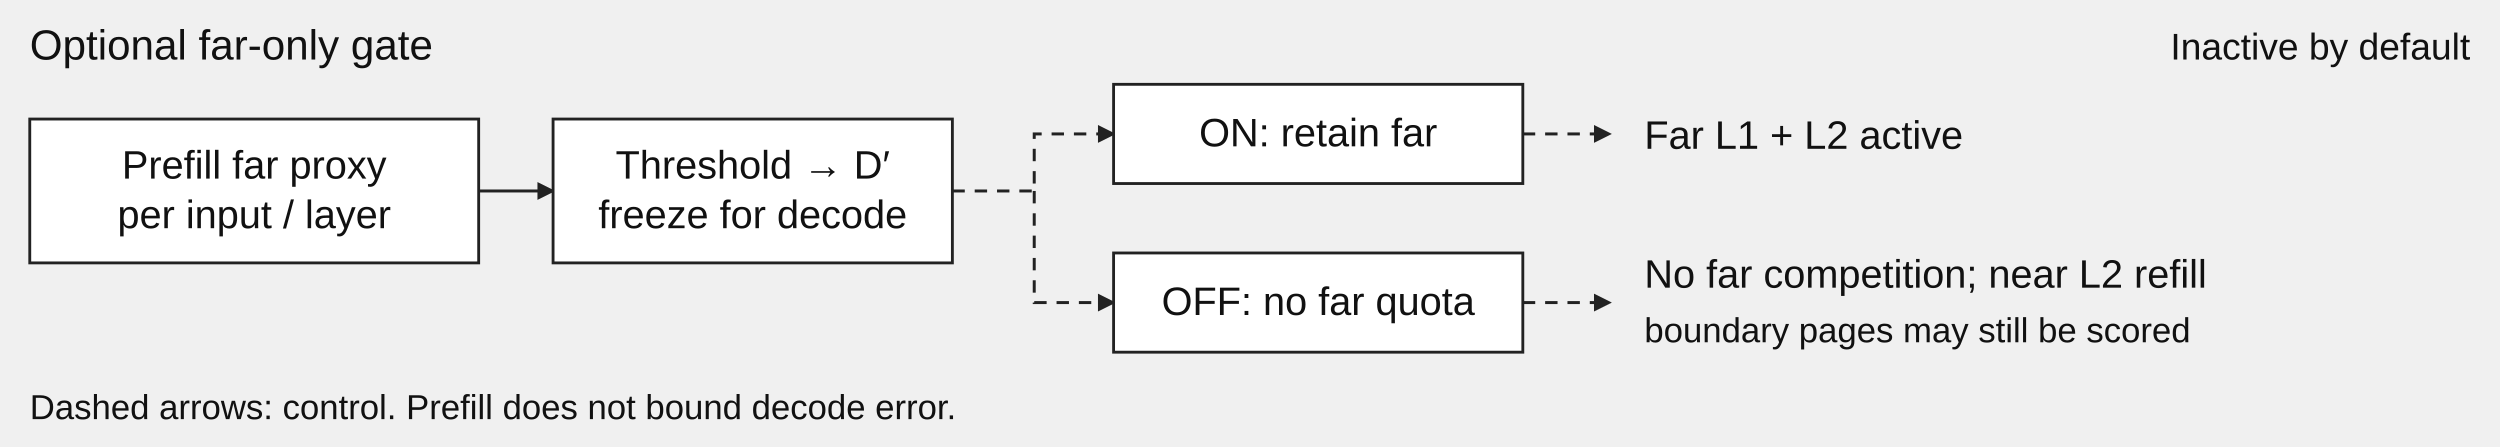
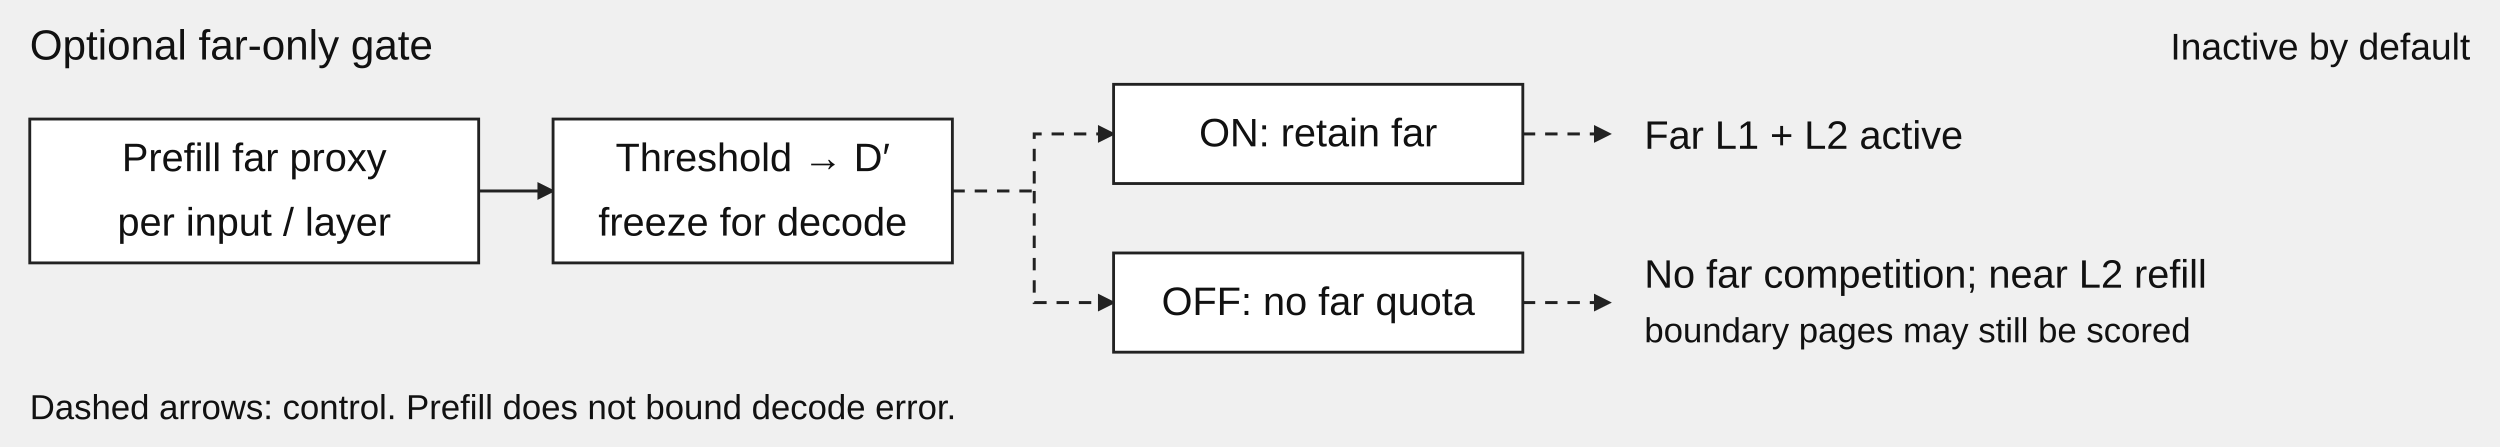
<svg xmlns="http://www.w3.org/2000/svg" width="7in" height="1.25in" viewBox="0 0 1008 180">
  <defs>
    <marker id="a" viewBox="0 0 8 8" refX="7" refY="4" markerWidth="6" markerHeight="6" orient="auto-start-reverse">
      <path d="M0,0 L8,4 L0,8 z" fill="#222" />
    </marker>
  </defs>
  <g font-family="Arial" fill="#111">
    <text x="12" y="24" font-size="17" font-weight="normal" text-anchor="start">Optional far-only gate</text>
    <text x="996" y="24" font-size="15" font-weight="normal" text-anchor="end">Inactive by default</text>
    <rect x="12" y="48" width="181" height="58" fill="white" stroke="#222" stroke-width="1.15" />
-     <text x="102.5" y="72.0" font-size="16" font-weight="normal" text-anchor="middle">Prefill far proxy</text>
-     <text x="102.5" y="92.0" font-size="16" font-weight="normal" text-anchor="middle">per input / layer</text>
+     <text x="102.5" y="69.0" font-size="16" font-weight="normal" text-anchor="middle">Prefill far proxy</text>
+     <text x="102.5" y="95.0" font-size="16" font-weight="normal" text-anchor="middle">per input / layer</text>
    <polyline points="193,77 223,77" fill="none" stroke="#222" stroke-width="1.2" marker-end="url(#a)" />
    <rect x="223" y="48" width="161" height="58" fill="white" stroke="#222" stroke-width="1.15" />
-     <text x="303.5" y="72.0" font-size="16" font-weight="normal" text-anchor="middle">Threshold → D′</text>
-     <text x="303.5" y="92.0" font-size="16" font-weight="normal" text-anchor="middle">freeze for decode</text>
+     <text x="303.5" y="69.0" font-size="16" font-weight="normal" text-anchor="middle">Threshold → D′</text>
+     <text x="303.5" y="95.0" font-size="16" font-weight="normal" text-anchor="middle">freeze for decode</text>
    <polyline points="384,77 417,77 417,54 449,54" fill="none" stroke="#222" stroke-width="1.2" stroke-dasharray="5 4" marker-end="url(#a)" />
    <polyline points="417,77 417,122 449,122" fill="none" stroke="#222" stroke-width="1.2" stroke-dasharray="5 4" marker-end="url(#a)" />
    <rect x="449" y="34" width="165" height="40" fill="white" stroke="#222" stroke-width="1.15" />
    <text x="531.5" y="59.0" font-size="16" font-weight="normal" text-anchor="middle">ON: retain far</text>
    <rect x="449" y="102" width="165" height="40" fill="white" stroke="#222" stroke-width="1.15" />
    <text x="531.5" y="127.0" font-size="16" font-weight="normal" text-anchor="middle">OFF: no far quota</text>
    <polyline points="614,54 649,54" fill="none" stroke="#222" stroke-width="1.2" stroke-dasharray="5 4" marker-end="url(#a)" />
    <text x="663" y="60" font-size="16" font-weight="normal" text-anchor="start">Far L1 + L2 active</text>
    <polyline points="614,122 649,122" fill="none" stroke="#222" stroke-width="1.2" stroke-dasharray="5 4" marker-end="url(#a)" />
    <text x="663" y="116" font-size="16" font-weight="normal" text-anchor="start">No far competition; near L2 refill</text>
    <text x="663" y="138" font-size="14" font-weight="normal" text-anchor="start">boundary pages may still be scored</text>
    <text x="12" y="169" font-size="14" font-weight="normal" text-anchor="start">Dashed arrows: control. Prefill does not bound decode error.</text>
  </g>
</svg>
